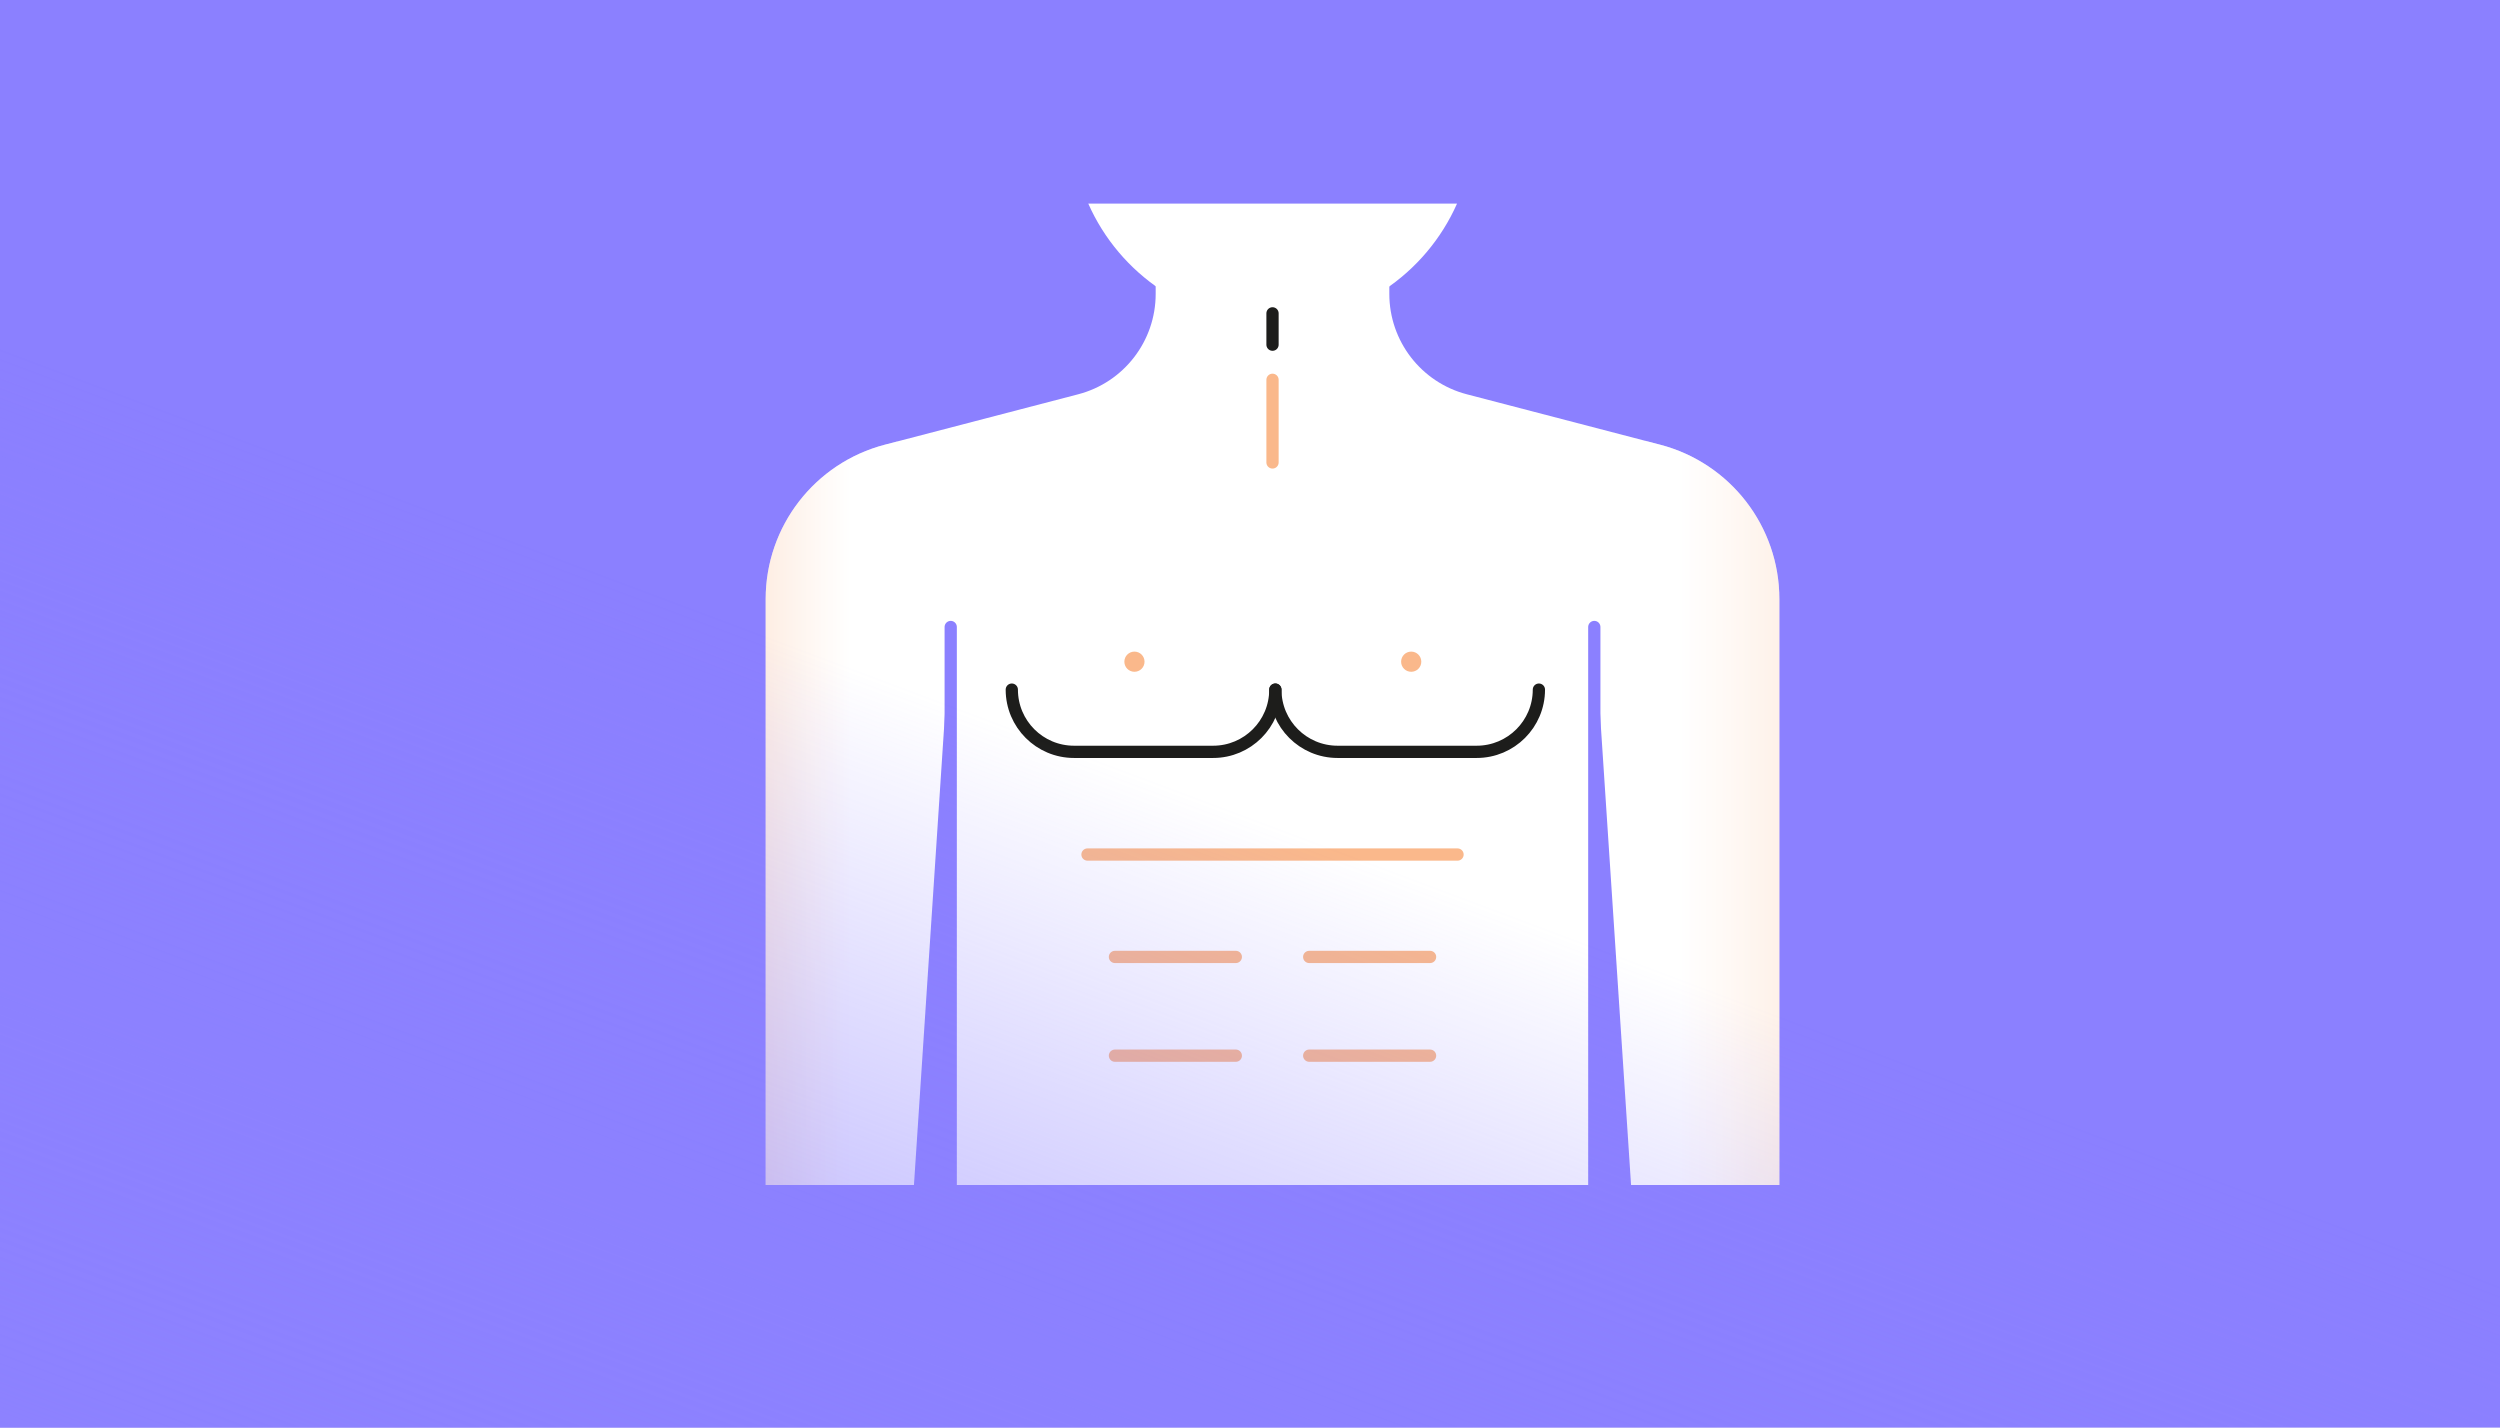
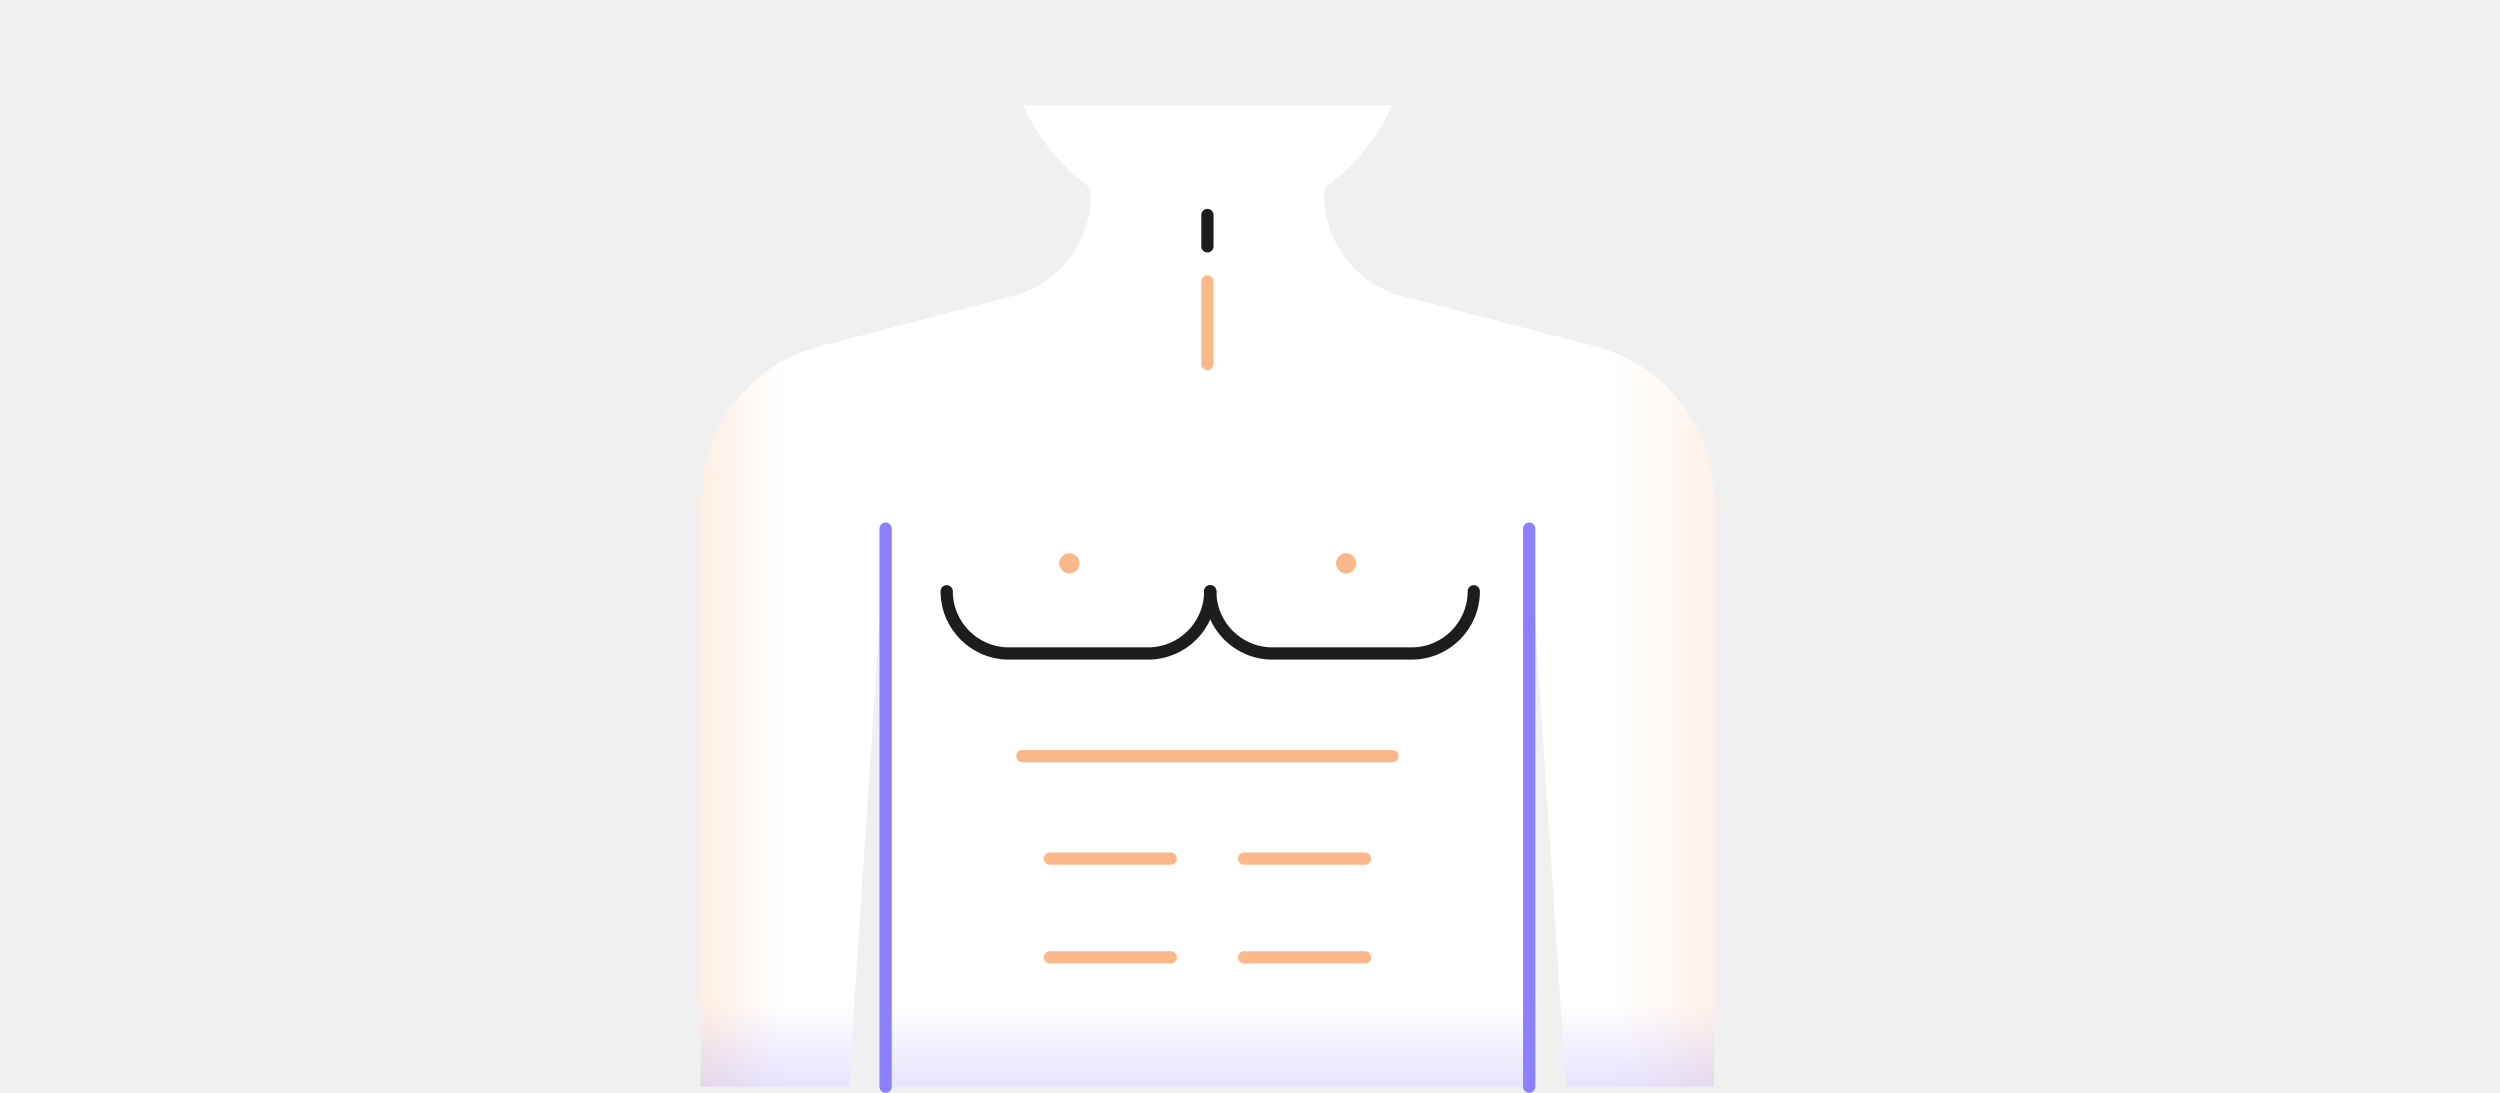
- <svg xmlns="http://www.w3.org/2000/svg" version="1.1" id="Layer_1" x="0px" y="0px" width="768px" height="438.538px" viewBox="-20 -11.444 768 438.538" enable-background="new -20 -11.444 768 438.538" xml:space="preserve">
+ <svg xmlns="http://www.w3.org/2000/svg" version="1.1" id="Layer_1" x="0px" y="0px" width="768px" height="335.697px" viewBox="0 0 768 335.697" enable-background="new 0 0 768 335.697" xml:space="preserve">
  <g>
-     <rect x="-20" y="-11.444" fill="#8B80FF" width="768" height="438.538" />
    <g>
      <g>
        <g>
-           <path fill="#FFFFFF" d="M314.316,51.096c9.586,21.69,31.286,36.826,56.525,36.826h0.239c25.238,0,46.938-15.139,56.523-36.826      H314.316z" />
+           <path fill="#FFFFFF" d="M314.316,32.327c9.586,21.69,31.286,36.826,56.525,36.826h0.239c25.238,0,46.938-15.139,56.523-36.826      H314.316z" />
        </g>
      </g>
-       <path fill="#FFFFFF" d="M526.62,172.584v180.001h-45.557l-11.29-171.42v171.42H272.058V181.164l-11.291,171.421h-45.556V172.584    c0-22.304,15.06-41.796,36.643-47.425l3.784-0.985l55.571-14.49c14.026-3.658,23.815-16.335,23.815-30.834v-5.773h71.776v5.773    c0,14.498,9.788,27.176,23.822,30.834l54.704,14.264l4.643,1.211C511.557,130.79,526.62,150.283,526.62,172.584z" />
-       <path fill="none" d="M335.03,73.078v5.773c0,14.501-9.79,27.173-23.822,30.833l-59.356,15.481    c-21.581,5.628-36.638,25.119-36.638,47.42v180h45.553l11.292-171.417v171.417h197.713V181.168l11.292,171.417h45.553V172.584    c0-22.303-15.06-41.792-36.639-47.422l-59.355-15.48c-14.03-3.659-23.82-16.331-23.82-30.833v-5.774L335.03,73.078L335.03,73.078z    " />
-       <path fill="none" stroke="#1D1D1B" stroke-width="3.765" stroke-linecap="round" stroke-linejoin="round" stroke-miterlimit="10" d="    M371.787,200.407c0,10.556-8.558,19.115-19.116,19.115h-42.729c-10.558,0-19.117-8.557-19.117-19.115" />
-       <path fill="none" stroke="#1D1D1B" stroke-width="3.765" stroke-linecap="round" stroke-linejoin="round" stroke-miterlimit="10" d="    M452.748,200.407c0,10.556-8.557,19.115-19.114,19.115h-42.729c-10.558,0-19.117-8.557-19.117-19.115" />
-       <line fill="none" stroke="#FAB88B" stroke-width="3.765" stroke-linecap="round" stroke-linejoin="round" stroke-miterlimit="10" x1="370.917" y1="130.62" x2="370.917" y2="105.232" />
-       <line fill="none" stroke="#FAB88B" stroke-width="3.765" stroke-linecap="round" stroke-linejoin="round" stroke-miterlimit="10" x1="314.078" y1="251.069" x2="427.753" y2="251.069" />
-       <line fill="none" stroke="#FAB88B" stroke-width="3.765" stroke-linecap="round" stroke-linejoin="round" stroke-miterlimit="10" x1="322.512" y1="282.526" x2="359.64" y2="282.526" />
-       <line fill="none" stroke="#FAB88B" stroke-width="3.765" stroke-linecap="round" stroke-linejoin="round" stroke-miterlimit="10" x1="382.189" y1="282.526" x2="419.318" y2="282.526" />
-       <line fill="none" stroke="#FAB88B" stroke-width="3.765" stroke-linecap="round" stroke-linejoin="round" stroke-miterlimit="10" x1="322.512" y1="312.858" x2="359.64" y2="312.858" />
-       <line fill="none" stroke="#FAB88B" stroke-width="3.765" stroke-linecap="round" stroke-linejoin="round" stroke-miterlimit="10" x1="382.189" y1="312.858" x2="419.318" y2="312.858" />
-       <line fill="none" stroke="#1D1D1B" stroke-width="3.765" stroke-linecap="round" stroke-linejoin="round" stroke-miterlimit="10" x1="370.917" y1="94.443" x2="370.917" y2="84.818" />
-       <path fill="#FAB88B" d="M331.601,191.83c0-1.712-1.387-3.101-3.1-3.101c-1.712,0-3.099,1.388-3.099,3.101s1.386,3.099,3.099,3.099    C330.214,194.929,331.601,193.542,331.601,191.83" />
-       <path fill="#FAB88B" d="M416.623,191.83c0-1.712-1.388-3.101-3.101-3.101c-1.712,0-3.1,1.388-3.1,3.101s1.387,3.099,3.1,3.099    S416.623,193.542,416.623,191.83" />
-       <line fill="none" stroke="#8B80FF" stroke-width="3.765" stroke-linecap="round" stroke-linejoin="round" stroke-miterlimit="10" x1="272.06" y1="352.583" x2="272.06" y2="181.168" />
-       <line fill="none" stroke="#8B80FF" stroke-width="3.765" stroke-linecap="round" stroke-linejoin="round" stroke-miterlimit="10" x1="469.77" y1="352.583" x2="469.77" y2="181.168" />
-       <linearGradient id="SVGID_1_" gradientUnits="userSpaceOnUse" x1="304.248" y1="136.663" x2="243.255" y2="136.663" gradientTransform="matrix(1 0 0 -1 252 374.9297)">
+       <path fill="#FFFFFF" d="M526.62,153.814v180.001h-45.558l-11.289-171.42v171.42H272.058v-171.42l-11.291,171.421h-45.556V153.814    c0-22.304,15.06-41.796,36.643-47.425l3.784-0.985l55.571-14.49c14.026-3.658,23.815-16.335,23.815-30.834v-5.773H406.8v5.773    c0,14.498,9.788,27.176,23.822,30.834l54.704,14.264l4.643,1.211C511.557,112.021,526.62,131.514,526.62,153.814z" />
+       <path fill="none" d="M335.03,54.309v5.773c0,14.501-9.79,27.173-23.822,30.833l-59.356,15.481    c-21.581,5.628-36.638,25.119-36.638,47.42v180h45.553l11.292-171.417v171.417h197.712V162.398l11.293,171.417h45.553V153.814    c0-22.303-15.062-41.792-36.642-47.422l-59.354-15.48c-14.03-3.659-23.82-16.331-23.82-30.833v-5.774L335.03,54.309L335.03,54.309    z" />
+       <path fill="none" stroke="#1D1D1B" stroke-width="3.765" stroke-linecap="round" stroke-linejoin="round" stroke-miterlimit="10" d="    M371.787,181.638c0,10.557-8.558,19.115-19.116,19.115h-42.729c-10.558,0-19.117-8.559-19.117-19.115" />
+       <path fill="none" stroke="#1D1D1B" stroke-width="3.765" stroke-linecap="round" stroke-linejoin="round" stroke-miterlimit="10" d="    M452.748,181.638c0,10.557-8.557,19.115-19.114,19.115h-42.729c-10.555,0-19.114-8.559-19.114-19.115" />
+       <line fill="none" stroke="#FAB88B" stroke-width="3.765" stroke-linecap="round" stroke-linejoin="round" stroke-miterlimit="10" x1="370.917" y1="111.851" x2="370.917" y2="86.462" />
+       <line fill="none" stroke="#FAB88B" stroke-width="3.765" stroke-linecap="round" stroke-linejoin="round" stroke-miterlimit="10" x1="314.078" y1="232.3" x2="427.753" y2="232.3" />
+       <line fill="none" stroke="#FAB88B" stroke-width="3.765" stroke-linecap="round" stroke-linejoin="round" stroke-miterlimit="10" x1="322.512" y1="263.757" x2="359.64" y2="263.757" />
+       <line fill="none" stroke="#FAB88B" stroke-width="3.765" stroke-linecap="round" stroke-linejoin="round" stroke-miterlimit="10" x1="382.189" y1="263.757" x2="419.318" y2="263.757" />
+       <line fill="none" stroke="#FAB88B" stroke-width="3.765" stroke-linecap="round" stroke-linejoin="round" stroke-miterlimit="10" x1="322.512" y1="294.09" x2="359.64" y2="294.09" />
+       <line fill="none" stroke="#FAB88B" stroke-width="3.765" stroke-linecap="round" stroke-linejoin="round" stroke-miterlimit="10" x1="382.189" y1="294.09" x2="419.318" y2="294.09" />
+       <line fill="none" stroke="#1D1D1B" stroke-width="3.765" stroke-linecap="round" stroke-linejoin="round" stroke-miterlimit="10" x1="370.917" y1="75.673" x2="370.917" y2="66.048" />
+       <path fill="#FAB88B" d="M331.601,173.062c0-1.713-1.387-3.102-3.1-3.102c-1.712,0-3.099,1.389-3.099,3.102    s1.386,3.099,3.099,3.099S331.601,174.772,331.601,173.062" />
+       <path fill="#FAB88B" d="M416.623,173.062c0-1.713-1.388-3.102-3.102-3.102s-3.102,1.389-3.102,3.102s1.387,3.099,3.102,3.099    C415.235,176.16,416.623,174.772,416.623,173.062" />
+       <line fill="none" stroke="#8B80FF" stroke-width="3.765" stroke-linecap="round" stroke-linejoin="round" stroke-miterlimit="10" x1="272.06" y1="333.812" x2="272.06" y2="162.398" />
+       <line fill="none" stroke="#8B80FF" stroke-width="3.765" stroke-linecap="round" stroke-linejoin="round" stroke-miterlimit="10" x1="469.77" y1="333.812" x2="469.77" y2="162.398" />
+       <linearGradient id="SVGID_1_" gradientUnits="userSpaceOnUse" x1="52.247" y1="705.871" x2="-8.745" y2="705.871" gradientTransform="matrix(1 0 0 1 504 -486.373)">
        <stop offset="0" style="stop-color:#FAB88B" />
        <stop offset="0.323" style="stop-color:#FCD1B5" />
        <stop offset="0.778" style="stop-color:#FEF2EA" />
        <stop offset="1" style="stop-color:#FFFFFF" />
      </linearGradient>
-       <path opacity="0.4" fill="url(#SVGID_1_)" enable-background="new    " d="M526.62,172.584v180.001h-41.29V123.949l4.643,1.21    C511.557,130.79,526.62,150.283,526.62,172.584z" />
-       <linearGradient id="SVGID_2_" gradientUnits="userSpaceOnUse" x1="-52.406" y1="136.549" x2="-10.119" y2="136.549" gradientTransform="matrix(1 0 0 -1 252 374.9297)">
+       <path opacity="0.4" fill="url(#SVGID_1_)" enable-background="new    " d="M526.62,153.814v180.001h-41.29V105.18l4.643,1.21    C511.557,112.021,526.62,131.514,526.62,153.814z" />
+       <linearGradient id="SVGID_2_" gradientUnits="userSpaceOnUse" x1="-304.406" y1="705.983" x2="-262.119" y2="705.983" gradientTransform="matrix(1 0 0 1 504 -486.373)">
        <stop offset="0" style="stop-color:#FAB88B" />
        <stop offset="0.323" style="stop-color:#FCD1B5" />
        <stop offset="0.778" style="stop-color:#FEF2EA" />
        <stop offset="1" style="stop-color:#FFFFFF" />
      </linearGradient>
-       <path opacity="0.4" fill="url(#SVGID_2_)" enable-background="new    " d="M255.64,124.175v228.41h-40.428V172.584    c0-22.304,15.06-41.796,36.643-47.425L255.64,124.175z" />
+       <path opacity="0.4" fill="url(#SVGID_2_)" enable-background="new    " d="M255.64,105.405v228.412h-40.428V153.814    c0-22.304,15.06-41.796,36.643-47.425L255.64,105.405z" />
    </g>
-     <linearGradient id="SVGID_3_" gradientUnits="userSpaceOnUse" x1="-106.564" y1="788.983" x2="17.725" y2="457.549" gradientTransform="matrix(1 0 0 1 336 -222.3008)">
-       <stop offset="0" style="stop-color:#8D82FF" />
-       <stop offset="0.005" style="stop-color:#8D82FF;stop-opacity:0.995" />
-       <stop offset="1" style="stop-color:#8D82FF;stop-opacity:0" />
-     </linearGradient>
-     <rect x="-20" y="-11.395" fill="url(#SVGID_3_)" width="768" height="438.488" />
  </g>
+   <linearGradient id="SVGID_3_" gradientUnits="userSpaceOnUse" x1="202.922" y1="531.302" x2="202.922" y2="702.302" gradientTransform="matrix(1 0 0 1 168 -275.3027)">
+     <stop offset="0.306" style="stop-color:#8B80FF;stop-opacity:0" />
+     <stop offset="1" style="stop-color:#8B80FF" />
+   </linearGradient>
+   <path fill="url(#SVGID_3_)" d="M526.602,105.18h-0.521h-0.527h-0.521h-0.523h-0.521h-0.523h-0.522h-0.522h-0.527h-0.521h-0.523  h-0.521h-0.523h-0.522h-0.522h-0.522h-0.522h-0.522h-0.522h-0.522h-0.527h-0.522h-0.522h-0.522h-0.522h-0.522h-0.522h-0.527h-0.521  h-0.523h-0.522h-0.522h-0.522h-0.522h-0.646H507.5h-0.645h-0.646h-0.645h-0.646h-0.645h-0.646h-0.645h-0.646h-0.645h-0.646H500.4  h-0.646h-0.645h-0.646h-0.645h-0.646h-0.645h-0.646h-0.646h-9.926h-0.002l-14.075-3.67l-40.628-10.596  c-14.03-3.659-23.82-16.331-23.82-30.833v-2.306c9.034-6.417,16.271-15.2,20.801-25.447h-113.27  c4.514,10.214,11.716,18.973,20.708,25.384v2.37c0,12.891-7.741,24.334-19.314,29.287c-1.444,0.618-2.945,1.141-4.501,1.547  l-3.552,0.927l-52.018,13.563l-0.005,0.001h-13.75h-0.449h-0.445h-0.449h-0.445h-0.445h-0.449h-0.445h-0.449h-0.445h-0.445h-0.449  h-0.445h-0.449h-0.445h-0.445h-0.449h-0.445h-0.449h-0.445h-0.445h-0.449h-0.363h-0.363h-0.363h-0.359h-0.367h-0.359h-0.367h-0.359  h-0.363h-0.363h-0.363h-0.363h-0.363h-0.363h-0.363h-0.363h-0.363h-0.363h-0.363h-0.363h-0.363h-0.363h-0.363h-0.363h-0.363h-0.363  h-0.363h-0.363h-0.363h-0.363h-0.363h-0.363h-0.363h-0.363h-0.363h-0.363h-0.363h-0.363h-0.363h-0.363h-0.363h-0.363h-0.363h-0.363  h-0.363h-0.363h-0.359h-0.219v48.409v180.001h0.001h0.002h0.216h0.359h0.363h0.363h0.363h0.363h0.363h0.363h0.363h0.363h0.363h0.363  h0.363h0.363h0.363h0.363h0.363h0.363h0.363h0.363h0.363h0.363h0.363h0.363h0.363h0.363h0.363h0.363h0.363h0.363h0.363h0.363h0.363  h0.363h0.363h0.363h0.363h0.363h0.363h0.363h0.359h0.367h0.359h0.367h0.359h0.363h0.363h0.363h0.449h0.445h0.445h0.449h0.445h0.449  h0.445h0.445h0.449h0.445h0.449h0.445h0.445h0.449h0.445h0.449h0.445h0.445h0.449h0.445h0.449h13.757l0,0h5.126l9.41-142.852v142.85  c0,1.04,0.843,1.883,1.883,1.883c1.039,0,1.881-0.842,1.883-1.881h193.944c0.001,1.039,0.846,1.881,1.883,1.881  c1.041,0,1.885-0.843,1.885-1.883V190.948l4.029,61.193l5.379,81.675h0.004h4.264h0.002h9.924h0.646h0.645h0.646h0.645h0.646h0.645  h0.646h0.646h0.645h0.646h0.645h0.646h0.645h0.646h0.645h0.646h0.645h0.646h0.645h0.646h0.645h0.523h0.521h0.523h0.521h0.523h0.522  h0.526h0.523h0.521h0.523h0.521h0.523h0.521h0.527h0.523h0.521h0.523h0.521h0.523h0.521h0.523h0.522h0.522h0.522h0.522h0.527h0.521  h0.523h0.522h0.522h0.522h0.522h0.526h0.522h0.017h0.003h0.001V105.18H526.602z" />
</svg>
